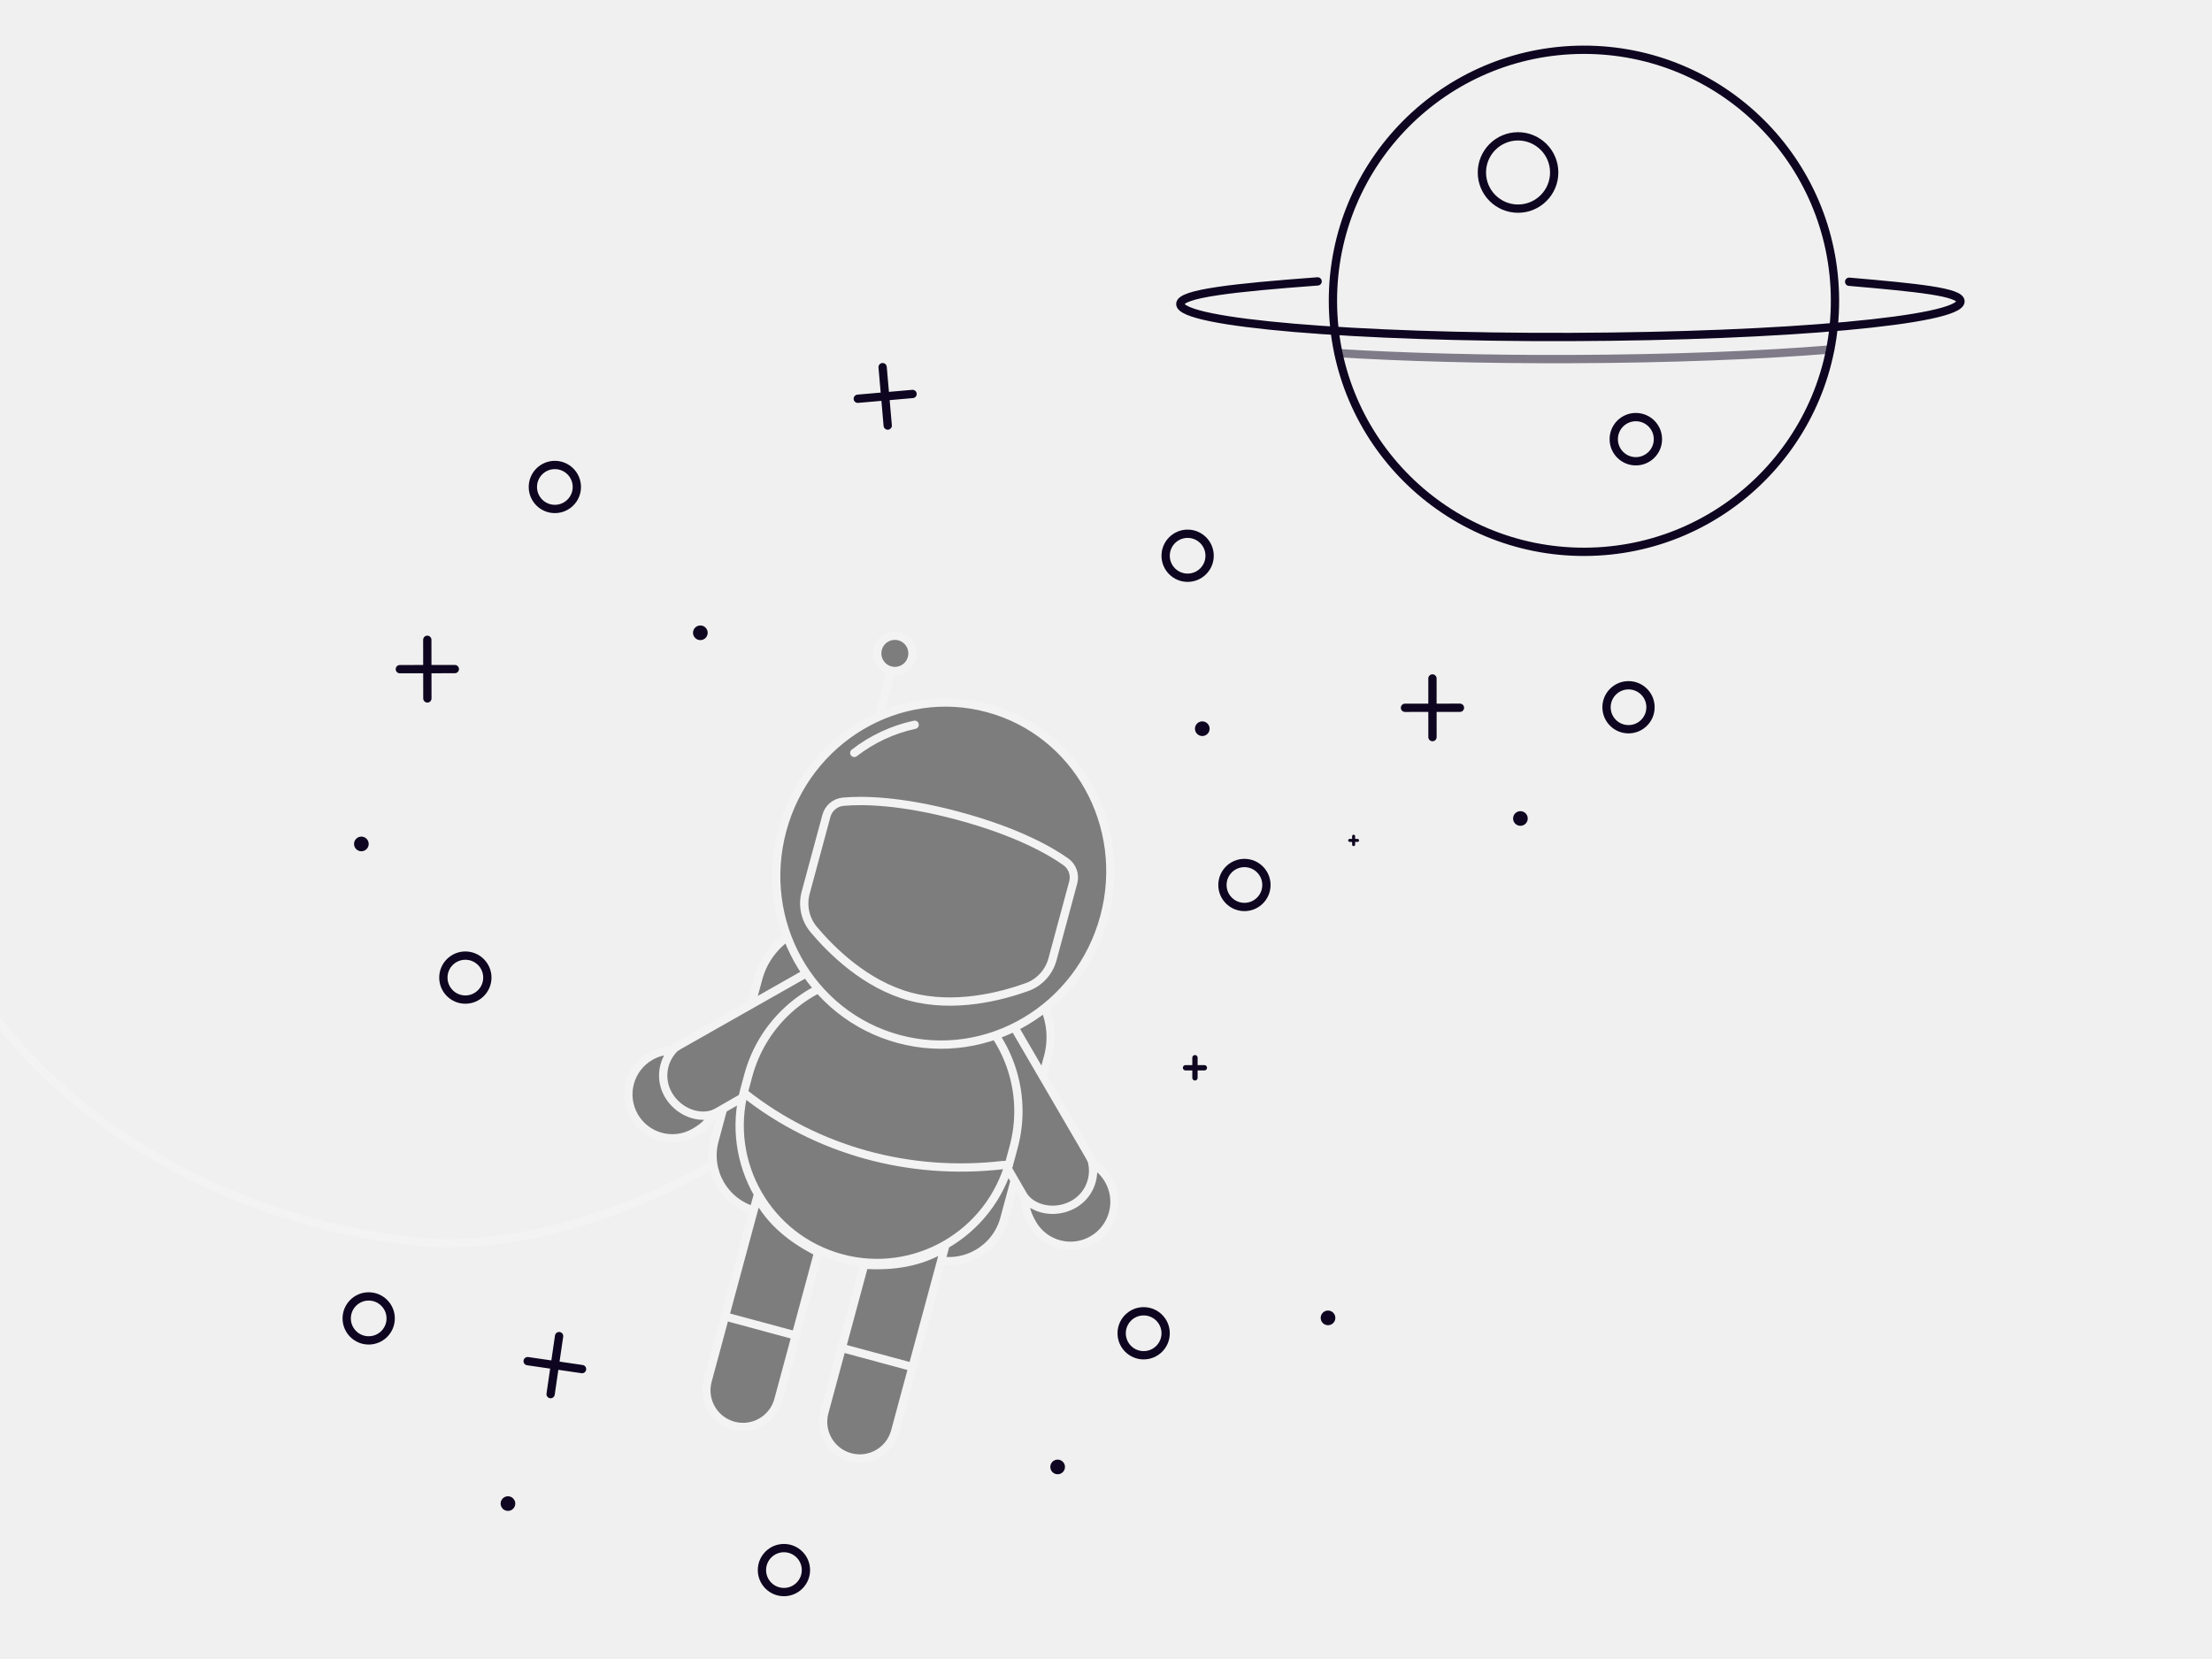
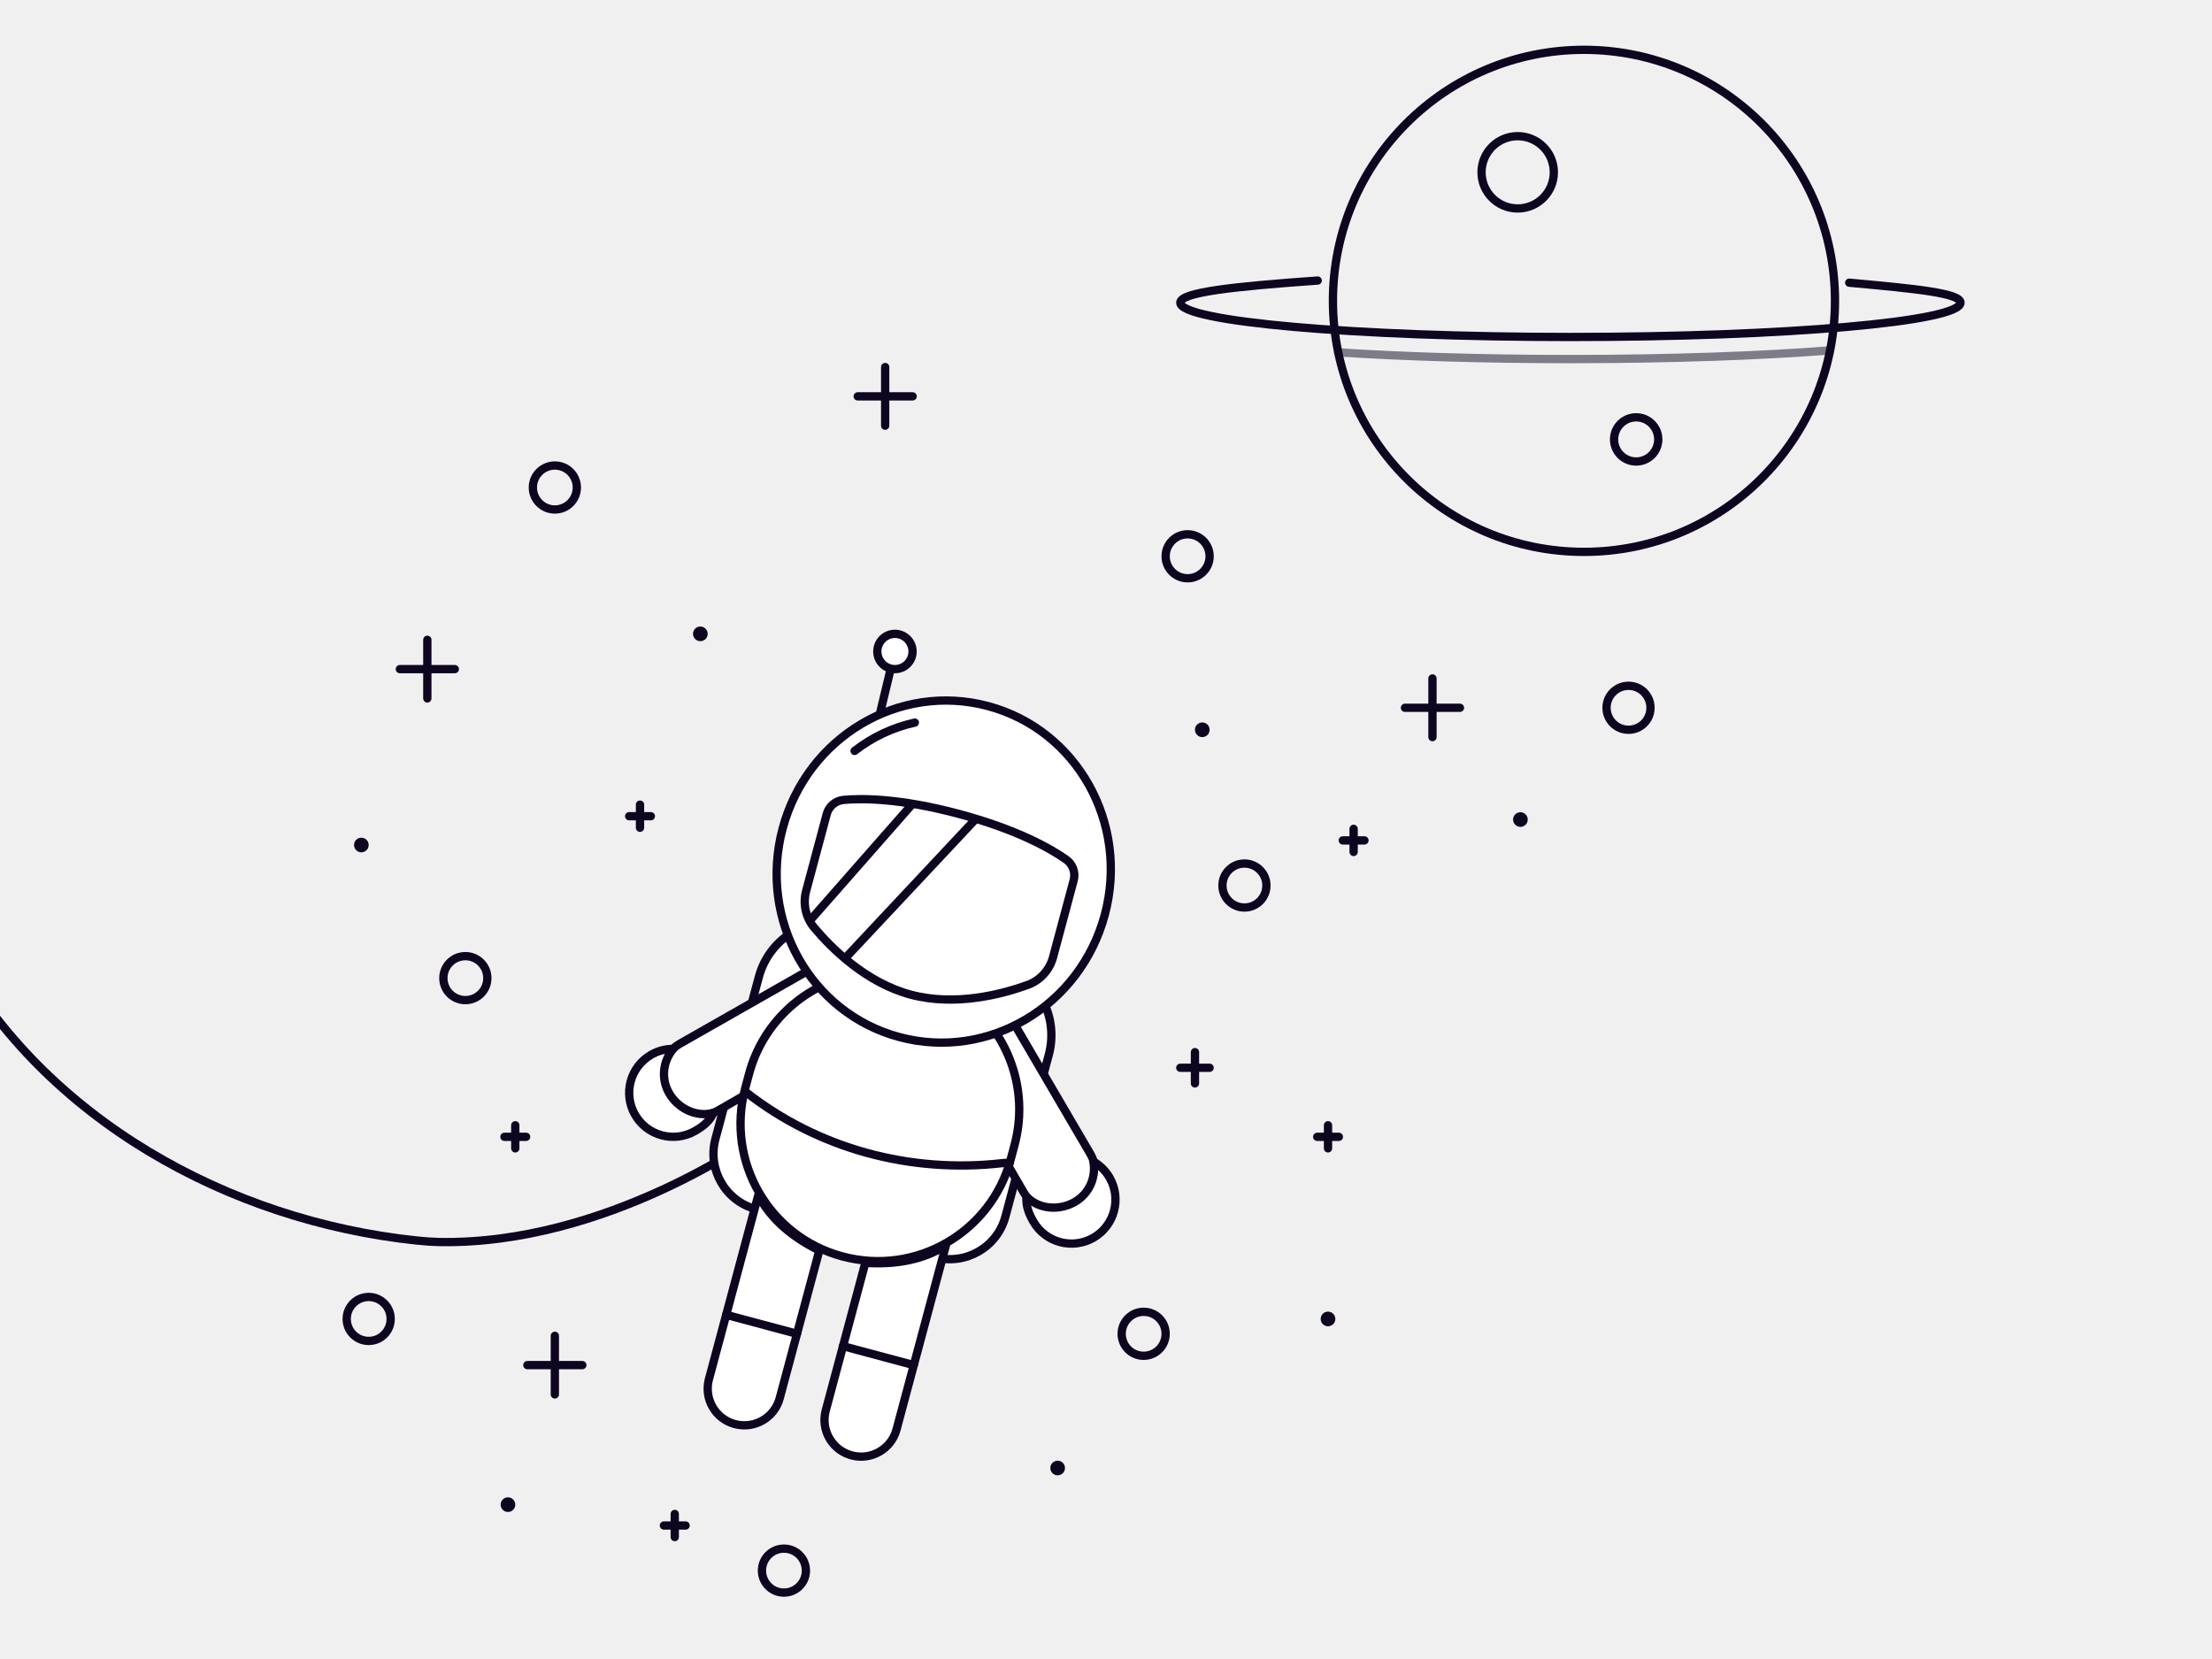
- <svg xmlns="http://www.w3.org/2000/svg" version="1.1" viewBox="0 0 800 600" style="visibility: visible;">
+ <svg xmlns="http://www.w3.org/2000/svg" version="1.1" viewBox="0 0 800 600">
  <g>
    <defs>
      <clipPath id="GlassClip">
-         <path d="M380.857,346.164c-1.247,4.651-4.668,8.421-9.196,10.06c-9.332,3.377-26.2,7.817-42.301,3.5                   s-28.485-16.599-34.877-24.192c-3.101-3.684-4.177-8.66-2.93-13.311l7.453-27.798c0.756-2.82,3.181-4.868,6.088-5.13                   c6.755-0.61,20.546-0.608,41.785,5.087s33.181,12.591,38.725,16.498c2.387,1.682,3.461,4.668,2.705,7.488L380.857,346.164z">
-                                     </path>
+         <path d="M380.857,346.164c-1.247,4.651-4.668,8.421-9.196,10.06c-9.332,3.377-26.2,7.817-42.301,3.5         s-28.485-16.599-34.877-24.192c-3.101-3.684-4.177-8.66-2.93-13.311l7.453-27.798c0.756-2.82,3.181-4.868,6.088-5.13         c6.755-0.61,20.546-0.608,41.785,5.087s33.181,12.591,38.725,16.498c2.387,1.682,3.461,4.668,2.705,7.488L380.857,346.164z" />
      </clipPath>
      <clipPath id="cordClip">
        <rect width="800" height="600" />
      </clipPath>
    </defs>
-     <g id="planet" style="transform-origin: 0px 0px;" transform="matrix(1,-0.0034,0.0034,1,-0.3699,1.9311)">
+     <g id="planet">
      <circle fill="none" stroke="#0E0620" stroke-width="3" stroke-miterlimit="10" cx="572.859" cy="108.803" r="90.788" />
-       <circle id="craterBig" fill="none" stroke="#0E0620" stroke-width="3" stroke-miterlimit="10" cx="548.891" cy="62.319" r="13.074" style="transform-origin: 0px 0px;" transform="matrix(1,0,0,1,0.289,0)" />
-       <circle id="craterSmall" fill="none" stroke="#0E0620" stroke-width="3" stroke-miterlimit="10" cx="591.743" cy="158.918" r="7.989" style="transform-origin: 0px 0px;" transform="matrix(1,0,0,1,-0.289,0)" />
-       <path id="ring" fill="none" stroke="#0E0620" stroke-width="3" stroke-linecap="round" stroke-miterlimit="10" d="               M476.562,101.461c-30.404,2.164-49.691,4.221-49.691,8.007c0,6.853,63.166,12.408,141.085,12.408s141.085-5.555,141.085-12.408               c0-3.378-15.347-4.988-40.243-7.225" />
-       <path id="ringShadow" opacity="0.5" fill="none" stroke="#0E0620" stroke-width="3" stroke-linecap="round" stroke-miterlimit="10" d="               M483.985,127.43c23.462,1.531,52.515,2.436,83.972,2.436c36.069,0,68.978-1.19,93.922-3.149" />
+       <circle id="craterBig" fill="none" stroke="#0E0620" stroke-width="3" stroke-miterlimit="10" cx="548.891" cy="62.319" r="13.074" />
+       <circle id="craterSmall" fill="none" stroke="#0E0620" stroke-width="3" stroke-miterlimit="10" cx="591.743" cy="158.918" r="7.989" />
+       <path id="ring" fill="none" stroke="#0E0620" stroke-width="3" stroke-linecap="round" stroke-miterlimit="10" d="     M476.562,101.461c-30.404,2.164-49.691,4.221-49.691,8.007c0,6.853,63.166,12.408,141.085,12.408s141.085-5.555,141.085-12.408     c0-3.378-15.347-4.988-40.243-7.225" />
+       <path id="ringShadow" opacity="0.5" fill="none" stroke="#0E0620" stroke-width="3" stroke-linecap="round" stroke-miterlimit="10" d="     M483.985,127.43c23.462,1.531,52.515,2.436,83.972,2.436c36.069,0,68.978-1.19,93.922-3.149" />
    </g>
    <g id="stars">
      <g id="starsBig">
-         <g style="transform-origin: 0px 0px;" transform="matrix(1,-0.0006,0.0006,1,-0.1536,0.3108)">
-           <line fill="none" stroke="#0E0620" stroke-width="3" stroke-linecap="round" stroke-miterlimit="10" x1="518.07" y1="245.375" x2="518.07" y2="266.581">
-                                         </line>
-           <line fill="none" stroke="#0E0620" stroke-width="3" stroke-linecap="round" stroke-miterlimit="10" x1="508.129" y1="255.978" x2="528.01" y2="255.978">
-                                         </line>
+         <g>
+           <line fill="none" stroke="#0E0620" stroke-width="3" stroke-linecap="round" stroke-miterlimit="10" x1="518.07" y1="245.375" x2="518.07" y2="266.581" />
+           <line fill="none" stroke="#0E0620" stroke-width="3" stroke-linecap="round" stroke-miterlimit="10" x1="508.129" y1="255.978" x2="528.01" y2="255.978" />
        </g>
-         <g style="transform-origin: 0px 0px;" transform="matrix(1,-0.0014,0.0014,1,-0.3388,0.2164)">
-           <line fill="none" stroke="#0E0620" stroke-width="3" stroke-linecap="round" stroke-miterlimit="10" x1="154.55" y1="231.391" x2="154.55" y2="252.598">
-                                         </line>
-           <line fill="none" stroke="#0E0620" stroke-width="3" stroke-linecap="round" stroke-miterlimit="10" x1="144.609" y1="241.995" x2="164.49" y2="241.995">
-                                         </line>
+         <g>
+           <line fill="none" stroke="#0E0620" stroke-width="3" stroke-linecap="round" stroke-miterlimit="10" x1="154.55" y1="231.391" x2="154.55" y2="252.598" />
+           <line fill="none" stroke="#0E0620" stroke-width="3" stroke-linecap="round" stroke-miterlimit="10" x1="144.609" y1="241.995" x2="164.49" y2="241.995" />
        </g>
-         <g style="transform-origin: 0px 0px;" transform="matrix(0.9962,-0.087,0.087,0.9962,-11.2549,28.3964)">
-           <line fill="none" stroke="#0E0620" stroke-width="3" stroke-linecap="round" stroke-miterlimit="10" x1="320.135" y1="132.746" x2="320.135" y2="153.952">
-                                         </line>
-           <line fill="none" stroke="#0E0620" stroke-width="3" stroke-linecap="round" stroke-miterlimit="10" x1="310.194" y1="143.349" x2="330.075" y2="143.349">
-                                         </line>
+         <g>
+           <line fill="none" stroke="#0E0620" stroke-width="3" stroke-linecap="round" stroke-miterlimit="10" x1="320.135" y1="132.746" x2="320.135" y2="153.952" />
+           <line fill="none" stroke="#0E0620" stroke-width="3" stroke-linecap="round" stroke-miterlimit="10" x1="310.194" y1="143.349" x2="330.075" y2="143.349" />
        </g>
-         <g style="transform-origin: 0px 0px;" transform="matrix(0.9895,0.1445,-0.1445,0.9895,73.4486,-23.8129)">
-           <line fill="none" stroke="#0E0620" stroke-width="3" stroke-linecap="round" stroke-miterlimit="10" x1="200.67" y1="483.11" x2="200.67" y2="504.316">
-                                         </line>
-           <line fill="none" stroke="#0E0620" stroke-width="3" stroke-linecap="round" stroke-miterlimit="10" x1="210.611" y1="493.713" x2="190.73" y2="493.713">
-                                         </line>
+         <g>
+           <line fill="none" stroke="#0E0620" stroke-width="3" stroke-linecap="round" stroke-miterlimit="10" x1="200.67" y1="483.11" x2="200.67" y2="504.316" />
+           <line fill="none" stroke="#0E0620" stroke-width="3" stroke-linecap="round" stroke-miterlimit="10" x1="210.611" y1="493.713" x2="190.73" y2="493.713" />
        </g>
      </g>
      <g id="starsSmall">
-         <g style="transform-origin: 0px 0px;" transform="matrix(0.642,0,0,0.6424,154.7178,138.0962)">
-           <line fill="none" stroke="#0E0620" stroke-width="3" stroke-linecap="round" stroke-miterlimit="10" x1="432.173" y1="380.52" x2="432.173" y2="391.83">
-                                         </line>
-           <line fill="none" stroke="#0E0620" stroke-width="3" stroke-linecap="round" stroke-miterlimit="10" x1="426.871" y1="386.175" x2="437.474" y2="386.175">
-                                         </line>
+         <g>
+           <line fill="none" stroke="#0E0620" stroke-width="3" stroke-linecap="round" stroke-miterlimit="10" x1="432.173" y1="380.52" x2="432.173" y2="391.83" />
+           <line fill="none" stroke="#0E0620" stroke-width="3" stroke-linecap="round" stroke-miterlimit="10" x1="426.871" y1="386.175" x2="437.474" y2="386.175" />
        </g>
-         <g style="transform-origin: 0px 0px;" transform="matrix(0.363,0,0,0.3632,311.8462,193.5519)">
-           <line fill="none" stroke="#0E0620" stroke-width="3" stroke-linecap="round" stroke-miterlimit="10" x1="489.555" y1="299.765" x2="489.555" y2="308.124">
-                                         </line>
-           <line fill="none" stroke="#0E0620" stroke-width="3" stroke-linecap="round" stroke-miterlimit="10" x1="485.636" y1="303.945" x2="493.473" y2="303.945">
-                                         </line>
+         <g>
+           <line fill="none" stroke="#0E0620" stroke-width="3" stroke-linecap="round" stroke-miterlimit="10" x1="489.555" y1="299.765" x2="489.555" y2="308.124" />
+           <line fill="none" stroke="#0E0620" stroke-width="3" stroke-linecap="round" stroke-miterlimit="10" x1="485.636" y1="303.945" x2="493.473" y2="303.945" />
        </g>
-         <g style="transform-origin: 0px 0px;" transform="matrix(0.003,0,0,0.004,230.7741,294.0082)">
-           <line fill="none" stroke="#0E0620" stroke-width="3" stroke-linecap="round" stroke-miterlimit="10" x1="231.468" y1="291.009" x2="231.468" y2="299.369">
-                                         </line>
-           <line fill="none" stroke="#0E0620" stroke-width="3" stroke-linecap="round" stroke-miterlimit="10" x1="227.55" y1="295.189" x2="235.387" y2="295.189">
-                                         </line>
+         <g>
+           <line fill="none" stroke="#0E0620" stroke-width="3" stroke-linecap="round" stroke-miterlimit="10" x1="231.468" y1="291.009" x2="231.468" y2="299.369" />
+           <line fill="none" stroke="#0E0620" stroke-width="3" stroke-linecap="round" stroke-miterlimit="10" x1="227.55" y1="295.189" x2="235.387" y2="295.189" />
        </g>
-         <g style="transform-origin: 0px 0px;" transform="matrix(0,0,0,0,244.0315,551.7185)">
-           <line fill="none" stroke="#0E0620" stroke-width="3" stroke-linecap="round" stroke-miterlimit="10" x1="244.032" y1="547.539" x2="244.032" y2="555.898">
-                                         </line>
-           <line fill="none" stroke="#0E0620" stroke-width="3" stroke-linecap="round" stroke-miterlimit="10" x1="247.95" y1="551.719" x2="240.113" y2="551.719">
-                                         </line>
+         <g>
+           <line fill="none" stroke="#0E0620" stroke-width="3" stroke-linecap="round" stroke-miterlimit="10" x1="244.032" y1="547.539" x2="244.032" y2="555.898" />
+           <line fill="none" stroke="#0E0620" stroke-width="3" stroke-linecap="round" stroke-miterlimit="10" x1="247.95" y1="551.719" x2="240.113" y2="551.719" />
        </g>
-         <g style="transform-origin: 0px 0px;" transform="matrix(0,0,0,0,186.3585,411.1465)">
-           <line fill="none" stroke="#0E0620" stroke-width="3" stroke-linecap="round" stroke-miterlimit="10" x1="186.359" y1="406.967" x2="186.359" y2="415.326">
-                                         </line>
-           <line fill="none" stroke="#0E0620" stroke-width="3" stroke-linecap="round" stroke-miterlimit="10" x1="190.277" y1="411.146" x2="182.44" y2="411.146">
-                                         </line>
+         <g>
+           <line fill="none" stroke="#0E0620" stroke-width="3" stroke-linecap="round" stroke-miterlimit="10" x1="186.359" y1="406.967" x2="186.359" y2="415.326" />
+           <line fill="none" stroke="#0E0620" stroke-width="3" stroke-linecap="round" stroke-miterlimit="10" x1="190.277" y1="411.146" x2="182.44" y2="411.146" />
        </g>
-         <g style="transform-origin: 0px 0px;" transform="matrix(0,0,0,0,480.2965,411.1465)">
-           <line fill="none" stroke="#0E0620" stroke-width="3" stroke-linecap="round" stroke-miterlimit="10" x1="480.296" y1="406.967" x2="480.296" y2="415.326">
-                                         </line>
-           <line fill="none" stroke="#0E0620" stroke-width="3" stroke-linecap="round" stroke-miterlimit="10" x1="484.215" y1="411.146" x2="476.378" y2="411.146">
-                                         </line>
+         <g>
+           <line fill="none" stroke="#0E0620" stroke-width="3" stroke-linecap="round" stroke-miterlimit="10" x1="480.296" y1="406.967" x2="480.296" y2="415.326" />
+           <line fill="none" stroke="#0E0620" stroke-width="3" stroke-linecap="round" stroke-miterlimit="10" x1="484.215" y1="411.146" x2="476.378" y2="411.146" />
        </g>
      </g>
      <g id="circlesBig">
-         <circle fill="none" stroke="#0E0620" stroke-width="3" stroke-linecap="round" stroke-miterlimit="10" cx="588.977" cy="255.978" r="7.952" style="transform-origin: 0px 0px;" transform="matrix(1,0,0,1,0,-0.192)">
-                                     </circle>
-         <circle fill="none" stroke="#0E0620" stroke-width="3" stroke-linecap="round" stroke-miterlimit="10" cx="450.066" cy="320.259" r="7.952" style="transform-origin: 0px 0px;" transform="matrix(1,0,0,1,0,-0.192)">
-                                     </circle>
-         <circle fill="none" stroke="#0E0620" stroke-width="3" stroke-linecap="round" stroke-miterlimit="10" cx="168.303" cy="353.753" r="7.952" style="transform-origin: 0px 0px;" transform="matrix(1,0,0,1,0,-0.192)">
-                                     </circle>
-         <circle fill="none" stroke="#0E0620" stroke-width="3" stroke-linecap="round" stroke-miterlimit="10" cx="429.522" cy="201.185" r="7.952" style="transform-origin: 0px 0px;" transform="matrix(1,0,0,1,0,-0.192)">
-                                     </circle>
-         <circle fill="none" stroke="#0E0620" stroke-width="3" stroke-linecap="round" stroke-miterlimit="10" cx="200.67" cy="176.313" r="7.952" style="transform-origin: 0px 0px;" transform="matrix(1,0,0,1,0,-0.192)">
-                                     </circle>
-         <circle fill="none" stroke="#0E0620" stroke-width="3" stroke-linecap="round" stroke-miterlimit="10" cx="133.343" cy="477.014" r="7.952" style="transform-origin: 0px 0px;" transform="matrix(1,0,0,1,0,-0.192)">
-                                     </circle>
-         <circle fill="none" stroke="#0E0620" stroke-width="3" stroke-linecap="round" stroke-miterlimit="10" cx="283.521" cy="568.033" r="7.952" style="transform-origin: 0px 0px;" transform="matrix(1,0,0,1,0,-0.192)">
-                                     </circle>
-         <circle fill="none" stroke="#0E0620" stroke-width="3" stroke-linecap="round" stroke-miterlimit="10" cx="413.618" cy="482.387" r="7.952" transform="matrix(1,0,0,1,0,-0.192)" style="transform-origin: 0px 0px;">
-                                     </circle>
+         <circle fill="none" stroke="#0E0620" stroke-width="3" stroke-linecap="round" stroke-miterlimit="10" cx="588.977" cy="255.978" r="7.952" />
+         <circle fill="none" stroke="#0E0620" stroke-width="3" stroke-linecap="round" stroke-miterlimit="10" cx="450.066" cy="320.259" r="7.952" />
+         <circle fill="none" stroke="#0E0620" stroke-width="3" stroke-linecap="round" stroke-miterlimit="10" cx="168.303" cy="353.753" r="7.952" />
+         <circle fill="none" stroke="#0E0620" stroke-width="3" stroke-linecap="round" stroke-miterlimit="10" cx="429.522" cy="201.185" r="7.952" />
+         <circle fill="none" stroke="#0E0620" stroke-width="3" stroke-linecap="round" stroke-miterlimit="10" cx="200.67" cy="176.313" r="7.952" />
+         <circle fill="none" stroke="#0E0620" stroke-width="3" stroke-linecap="round" stroke-miterlimit="10" cx="133.343" cy="477.014" r="7.952" />
+         <circle fill="none" stroke="#0E0620" stroke-width="3" stroke-linecap="round" stroke-miterlimit="10" cx="283.521" cy="568.033" r="7.952" />
+         <circle fill="none" stroke="#0E0620" stroke-width="3" stroke-linecap="round" stroke-miterlimit="10" cx="413.618" cy="482.387" r="7.952" />
      </g>
      <g id="circlesSmall">
-         <circle fill="#0E0620" cx="549.879" cy="296.402" r="2.651" style="transform-origin: 0px 0px;" transform="matrix(1,0,0,1,0,-0.385)">
-                                     </circle>
-         <circle fill="#0E0620" cx="253.29" cy="229.24" r="2.651" style="transform-origin: 0px 0px;" transform="matrix(1,0,0,1,0,-0.385)">
-                                     </circle>
-         <circle fill="#0E0620" cx="434.824" cy="263.931" r="2.651" style="transform-origin: 0px 0px;" transform="matrix(1,0,0,1,0,-0.385)">
-                                     </circle>
-         <circle fill="#0E0620" cx="183.708" cy="544.176" r="2.651" style="transform-origin: 0px 0px;" transform="matrix(1,0,0,1,0,-0.385)">
-                                     </circle>
-         <circle fill="#0E0620" cx="382.515" cy="530.923" r="2.651" style="transform-origin: 0px 0px;" transform="matrix(1,0,0,1,0,-0.385)">
-                                     </circle>
-         <circle fill="#0E0620" cx="130.693" cy="305.608" r="2.651" style="transform-origin: 0px 0px;" transform="matrix(1,0,0,1,0,-0.385)">
-                                     </circle>
-         <circle fill="#0E0620" cx="480.296" cy="477.014" r="2.651" style="transform-origin: 0px 0px;" transform="matrix(1,0,0,1,0,-0.385)">
-                                     </circle>
+         <circle fill="#0E0620" cx="549.879" cy="296.402" r="2.651" />
+         <circle fill="#0E0620" cx="253.29" cy="229.24" r="2.651" />
+         <circle fill="#0E0620" cx="434.824" cy="263.931" r="2.651" />
+         <circle fill="#0E0620" cx="183.708" cy="544.176" r="2.651" />
+         <circle fill="#0E0620" cx="382.515" cy="530.923" r="2.651" />
+         <circle fill="#0E0620" cx="130.693" cy="305.608" r="2.651" />
+         <circle fill="#0E0620" cx="480.296" cy="477.014" r="2.651" />
      </g>
    </g>
-     <g id="spaceman" clip-path="url(cordClip)" style="transform-origin: 0px 0px;" transform="matrix(1,0.0017,-0.0017,1,0.3757,0.1369)">
-       <path id="cord" fill="none" stroke="#f3f3f3" stroke-width="3" stroke-linecap="round" stroke-linejoin="round" stroke-miterlimit="10" d="               M273.813,410.969c0,0-54.527,39.501-115.34,38.218c-2.28-0.048-4.926-0.241-7.841-0.548               c-68.038-7.178-134.288-43.963-167.33-103.87c-0.908-1.646-1.793-3.3-2.654-4.964c-18.395-35.511-37.259-83.385-32.075-118.817" />
-       <path id="backpack" fill="#7d7d7d" stroke="#f3f3f3" stroke-width="3" stroke-linecap="round" stroke-linejoin="round" stroke-miterlimit="10" d="               M338.164,454.689l-64.726-17.353c-11.086-2.972-17.664-14.369-14.692-25.455l15.694-58.537               c3.889-14.504,18.799-23.11,33.303-19.221l52.349,14.035c14.504,3.889,23.11,18.799,19.221,33.303l-15.694,58.537               C360.647,451.083,349.251,457.661,338.164,454.689z" />
+     <g id="spaceman" clip-path="url(cordClip)">
+       <path id="cord" fill="none" stroke="#0E0620" stroke-width="3" stroke-linecap="round" stroke-linejoin="round" stroke-miterlimit="10" d="     M273.813,410.969c0,0-54.527,39.501-115.34,38.218c-2.28-0.048-4.926-0.241-7.841-0.548     c-68.038-7.178-134.288-43.963-167.33-103.87c-0.908-1.646-1.793-3.3-2.654-4.964c-18.395-35.511-37.259-83.385-32.075-118.817" />
+       <path id="backpack" fill="#FFFFFF" stroke="#0E0620" stroke-width="3" stroke-linecap="round" stroke-linejoin="round" stroke-miterlimit="10" d="     M338.164,454.689l-64.726-17.353c-11.086-2.972-17.664-14.369-14.692-25.455l15.694-58.537     c3.889-14.504,18.799-23.11,33.303-19.221l52.349,14.035c14.504,3.889,23.11,18.799,19.221,33.303l-15.694,58.537     C360.647,451.083,349.251,457.661,338.164,454.689z" />
      <g id="antenna">
-         <line fill="#7d7d7d" stroke="#f3f3f3" stroke-width="3" stroke-linecap="round" stroke-linejoin="round" stroke-miterlimit="10" x1="323.396" y1="236.625" x2="295.285" y2="353.753" />
-         <circle fill="#7d7d7d" stroke="#f3f3f3" stroke-width="3" stroke-linecap="round" stroke-linejoin="round" stroke-miterlimit="10" cx="323.666" cy="235.617" r="6.375" />
+         <line fill="#FFFFFF" stroke="#0E0620" stroke-width="3" stroke-linecap="round" stroke-linejoin="round" stroke-miterlimit="10" x1="323.396" y1="236.625" x2="295.285" y2="353.753" />
+         <circle fill="#FFFFFF" stroke="#0E0620" stroke-width="3" stroke-linecap="round" stroke-linejoin="round" stroke-miterlimit="10" cx="323.666" cy="235.617" r="6.375" />
      </g>
      <g id="armR">
-         <path fill="#7d7d7d" stroke="#f3f3f3" stroke-width="3" stroke-linecap="round" stroke-linejoin="round" stroke-miterlimit="10" d="                   M360.633,363.039c1.352,1.061,4.91,5.056,5.824,6.634l27.874,47.634c3.855,6.649,1.59,15.164-5.059,19.02l0,0                   c-6.649,3.855-15.164,1.59-19.02-5.059l-5.603-9.663" />
-         <path fill="#7d7d7d" stroke="#f3f3f3" stroke-width="3" stroke-linecap="round" stroke-linejoin="round" stroke-miterlimit="10" d="                   M388.762,434.677c5.234-3.039,7.731-8.966,6.678-14.594c2.344,1.343,4.383,3.289,5.837,5.793                   c4.411,7.596,1.829,17.33-5.767,21.741c-7.596,4.411-17.33,1.829-21.741-5.767c-1.754-3.021-2.817-5.818-2.484-9.046                   C375.625,437.355,383.087,437.973,388.762,434.677z" />
+         <path fill="#FFFFFF" stroke="#0E0620" stroke-width="3" stroke-linecap="round" stroke-linejoin="round" stroke-miterlimit="10" d="         M360.633,363.039c1.352,1.061,4.91,5.056,5.824,6.634l27.874,47.634c3.855,6.649,1.59,15.164-5.059,19.02l0,0         c-6.649,3.855-15.164,1.59-19.02-5.059l-5.603-9.663" />
+         <path fill="#FFFFFF" stroke="#0E0620" stroke-width="3" stroke-linecap="round" stroke-linejoin="round" stroke-miterlimit="10" d="         M388.762,434.677c5.234-3.039,7.731-8.966,6.678-14.594c2.344,1.343,4.383,3.289,5.837,5.793         c4.411,7.596,1.829,17.33-5.767,21.741c-7.596,4.411-17.33,1.829-21.741-5.767c-1.754-3.021-2.817-5.818-2.484-9.046         C375.625,437.355,383.087,437.973,388.762,434.677z" />
      </g>
      <g id="armL">
-         <path fill="#7d7d7d" stroke="#f3f3f3" stroke-width="3" stroke-linecap="round" stroke-linejoin="round" stroke-miterlimit="10" d="                   M301.301,347.66c-1.702,0.242-5.91,1.627-7.492,2.536l-47.965,27.301c-6.664,3.829-8.963,12.335-5.134,18.999h0                   c3.829,6.664,12.335,8.963,18.999,5.134l9.685-5.564" />
-         <path fill="#7d7d7d" stroke="#f3f3f3" stroke-width="3" stroke-linecap="round" stroke-linejoin="round" stroke-miterlimit="10" d="                   M241.978,395.324c-3.012-5.25-2.209-11.631,1.518-15.977c-2.701-0.009-5.44,0.656-7.952,2.096                   c-7.619,4.371-10.253,14.09-5.883,21.71c4.371,7.619,14.09,10.253,21.709,5.883c3.03-1.738,5.35-3.628,6.676-6.59                   C252.013,404.214,245.243,401.017,241.978,395.324z" />
+         <path fill="#FFFFFF" stroke="#0E0620" stroke-width="3" stroke-linecap="round" stroke-linejoin="round" stroke-miterlimit="10" d="         M301.301,347.66c-1.702,0.242-5.91,1.627-7.492,2.536l-47.965,27.301c-6.664,3.829-8.963,12.335-5.134,18.999h0         c3.829,6.664,12.335,8.963,18.999,5.134l9.685-5.564" />
+         <path fill="#FFFFFF" stroke="#0E0620" stroke-width="3" stroke-linecap="round" stroke-linejoin="round" stroke-miterlimit="10" d="         M241.978,395.324c-3.012-5.25-2.209-11.631,1.518-15.977c-2.701-0.009-5.44,0.656-7.952,2.096         c-7.619,4.371-10.253,14.09-5.883,21.71c4.371,7.619,14.09,10.253,21.709,5.883c3.03-1.738,5.35-3.628,6.676-6.59         C252.013,404.214,245.243,401.017,241.978,395.324z" />
      </g>
      <g id="body">
-         <path fill="#7d7d7d" stroke="#f3f3f3" stroke-width="3" stroke-linecap="round" stroke-linejoin="round" stroke-miterlimit="10" d="                   M353.351,365.387c-7.948,1.263-16.249,0.929-24.48-1.278c-8.232-2.207-15.586-6.07-21.836-11.14                   c-17.004,4.207-31.269,17.289-36.128,35.411l-1.374,5.123c-7.112,26.525,8.617,53.791,35.13,60.899l0,0                   c26.513,7.108,53.771-8.632,60.883-35.158l1.374-5.123C371.778,395.999,365.971,377.536,353.351,365.387z" />
-         <path fill="none" stroke="#f3f3f3" stroke-width="3" stroke-linecap="round" stroke-linejoin="round" stroke-miterlimit="10" d="                   M269.678,394.912L269.678,394.912c26.3,20.643,59.654,29.585,93.106,25.724l2.419-0.114" />
+         <path fill="#FFFFFF" stroke="#0E0620" stroke-width="3" stroke-linecap="round" stroke-linejoin="round" stroke-miterlimit="10" d="         M353.351,365.387c-7.948,1.263-16.249,0.929-24.48-1.278c-8.232-2.207-15.586-6.07-21.836-11.14         c-17.004,4.207-31.269,17.289-36.128,35.411l-1.374,5.123c-7.112,26.525,8.617,53.791,35.13,60.899l0,0         c26.513,7.108,53.771-8.632,60.883-35.158l1.374-5.123C371.778,395.999,365.971,377.536,353.351,365.387z" />
+         <path fill="none" stroke="#0E0620" stroke-width="3" stroke-linecap="round" stroke-linejoin="round" stroke-miterlimit="10" d="         M269.678,394.912L269.678,394.912c26.3,20.643,59.654,29.585,93.106,25.724l2.419-0.114" />
      </g>
      <g id="legs">
        <g id="legR">
-           <path fill="#7d7d7d" stroke="#f3f3f3" stroke-width="3" stroke-linecap="round" stroke-linejoin="round" stroke-miterlimit="10" d="                       M312.957,456.734l-14.315,53.395c-1.896,7.07,2.299,14.338,9.37,16.234l0,0c7.07,1.896,14.338-2.299,16.234-9.37l17.838-66.534                       C333.451,455.886,323.526,457.387,312.957,456.734z" />
-           <line fill="none" stroke="#f3f3f3" stroke-width="3" stroke-linecap="round" stroke-linejoin="round" stroke-miterlimit="10" x1="304.883" y1="486.849" x2="330.487" y2="493.713" />
+           <path fill="#FFFFFF" stroke="#0E0620" stroke-width="3" stroke-linecap="round" stroke-linejoin="round" stroke-miterlimit="10" d="             M312.957,456.734l-14.315,53.395c-1.896,7.07,2.299,14.338,9.37,16.234l0,0c7.07,1.896,14.338-2.299,16.234-9.37l17.838-66.534             C333.451,455.886,323.526,457.387,312.957,456.734z" />
+           <line fill="none" stroke="#0E0620" stroke-width="3" stroke-linecap="round" stroke-linejoin="round" stroke-miterlimit="10" x1="304.883" y1="486.849" x2="330.487" y2="493.713" />
        </g>
        <g id="legL">
-           <path fill="#7d7d7d" stroke="#f3f3f3" stroke-width="3" stroke-linecap="round" stroke-linejoin="round" stroke-miterlimit="10" d="                       M296.315,452.273L282,505.667c-1.896,7.07-9.164,11.265-16.234,9.37l0,0c-7.07-1.896-11.265-9.164-9.37-16.234l17.838-66.534                       C278.993,441.286,286.836,447.55,296.315,452.273z" />
-           <line fill="none" stroke="#f3f3f3" stroke-width="3" stroke-linecap="round" stroke-linejoin="round" stroke-miterlimit="10" x1="262.638" y1="475.522" x2="288.241" y2="482.387" />
+           <path fill="#FFFFFF" stroke="#0E0620" stroke-width="3" stroke-linecap="round" stroke-linejoin="round" stroke-miterlimit="10" d="             M296.315,452.273L282,505.667c-1.896,7.07-9.164,11.265-16.234,9.37l0,0c-7.07-1.896-11.265-9.164-9.37-16.234l17.838-66.534             C278.993,441.286,286.836,447.55,296.315,452.273z" />
+           <line fill="none" stroke="#0E0620" stroke-width="3" stroke-linecap="round" stroke-linejoin="round" stroke-miterlimit="10" x1="262.638" y1="475.522" x2="288.241" y2="482.387" />
        </g>
      </g>
      <g id="head">
-         <ellipse transform="matrix(0.259 -0.9659 0.9659 0.259 -51.5445 563.2371)" fill="#7d7d7d" stroke="#f3f3f3" stroke-width="3" stroke-linecap="round" stroke-linejoin="round" stroke-miterlimit="10" cx="341.295" cy="315.211" rx="61.961" ry="60.305" />
-         <path id="headStripe" fill="none" stroke="#f3f3f3" stroke-width="3" stroke-linecap="round" stroke-linejoin="round" stroke-miterlimit="10" d="                   M330.868,261.338c-7.929,1.72-15.381,5.246-21.799,10.246" style="transform-origin: 0px 0px;" transform="matrix(1,0.0017,-0.0017,1,0.4443,-0.4774)" />
-         <path fill="#7d7d7d" stroke="#f3f3f3" stroke-width="3" stroke-linecap="round" stroke-linejoin="round" stroke-miterlimit="10" d="                   M380.857,346.164c-1.247,4.651-4.668,8.421-9.196,10.06c-9.332,3.377-26.2,7.817-42.301,3.5s-28.485-16.599-34.877-24.192                   c-3.101-3.684-4.177-8.66-2.93-13.311l7.453-27.798c0.756-2.82,3.181-4.868,6.088-5.13c6.755-0.61,20.546-0.608,41.785,5.087                   s33.181,12.591,38.725,16.498c2.387,1.682,3.461,4.668,2.705,7.488L380.857,346.164z" />
+         <ellipse transform="matrix(0.259 -0.9659 0.9659 0.259 -51.5445 563.2371)" fill="#FFFFFF" stroke="#0E0620" stroke-width="3" stroke-linecap="round" stroke-linejoin="round" stroke-miterlimit="10" cx="341.295" cy="315.211" rx="61.961" ry="60.305" />
+         <path id="headStripe" fill="none" stroke="#0E0620" stroke-width="3" stroke-linecap="round" stroke-linejoin="round" stroke-miterlimit="10" d="         M330.868,261.338c-7.929,1.72-15.381,5.246-21.799,10.246" />
+         <path fill="#FFFFFF" stroke="#0E0620" stroke-width="3" stroke-linecap="round" stroke-linejoin="round" stroke-miterlimit="10" d="         M380.857,346.164c-1.247,4.651-4.668,8.421-9.196,10.06c-9.332,3.377-26.2,7.817-42.301,3.5s-28.485-16.599-34.877-24.192         c-3.101-3.684-4.177-8.66-2.93-13.311l7.453-27.798c0.756-2.82,3.181-4.868,6.088-5.13c6.755-0.61,20.546-0.608,41.785,5.087         s33.181,12.591,38.725,16.498c2.387,1.682,3.461,4.668,2.705,7.488L380.857,346.164z" />
        <g clip-path="url(#GlassClip)">
-           <polygon id="glassShine" fill="none" stroke="#0E0620" stroke-width="3" stroke-miterlimit="10" points="                       278.436,375.599 383.003,264.076 364.393,251.618 264.807,364.928     " transform="matrix(0.866,-0.5,0.5,0.866,-33.401,203.976)" style="transform-origin: 0px 0px;" />
+           <polygon id="glassShine" fill="none" stroke="#0E0620" stroke-width="3" stroke-miterlimit="10" points="             278.436,375.599 383.003,264.076 364.393,251.618 264.807,364.928 " />
        </g>
      </g>
    </g>
  </g>
</svg>
